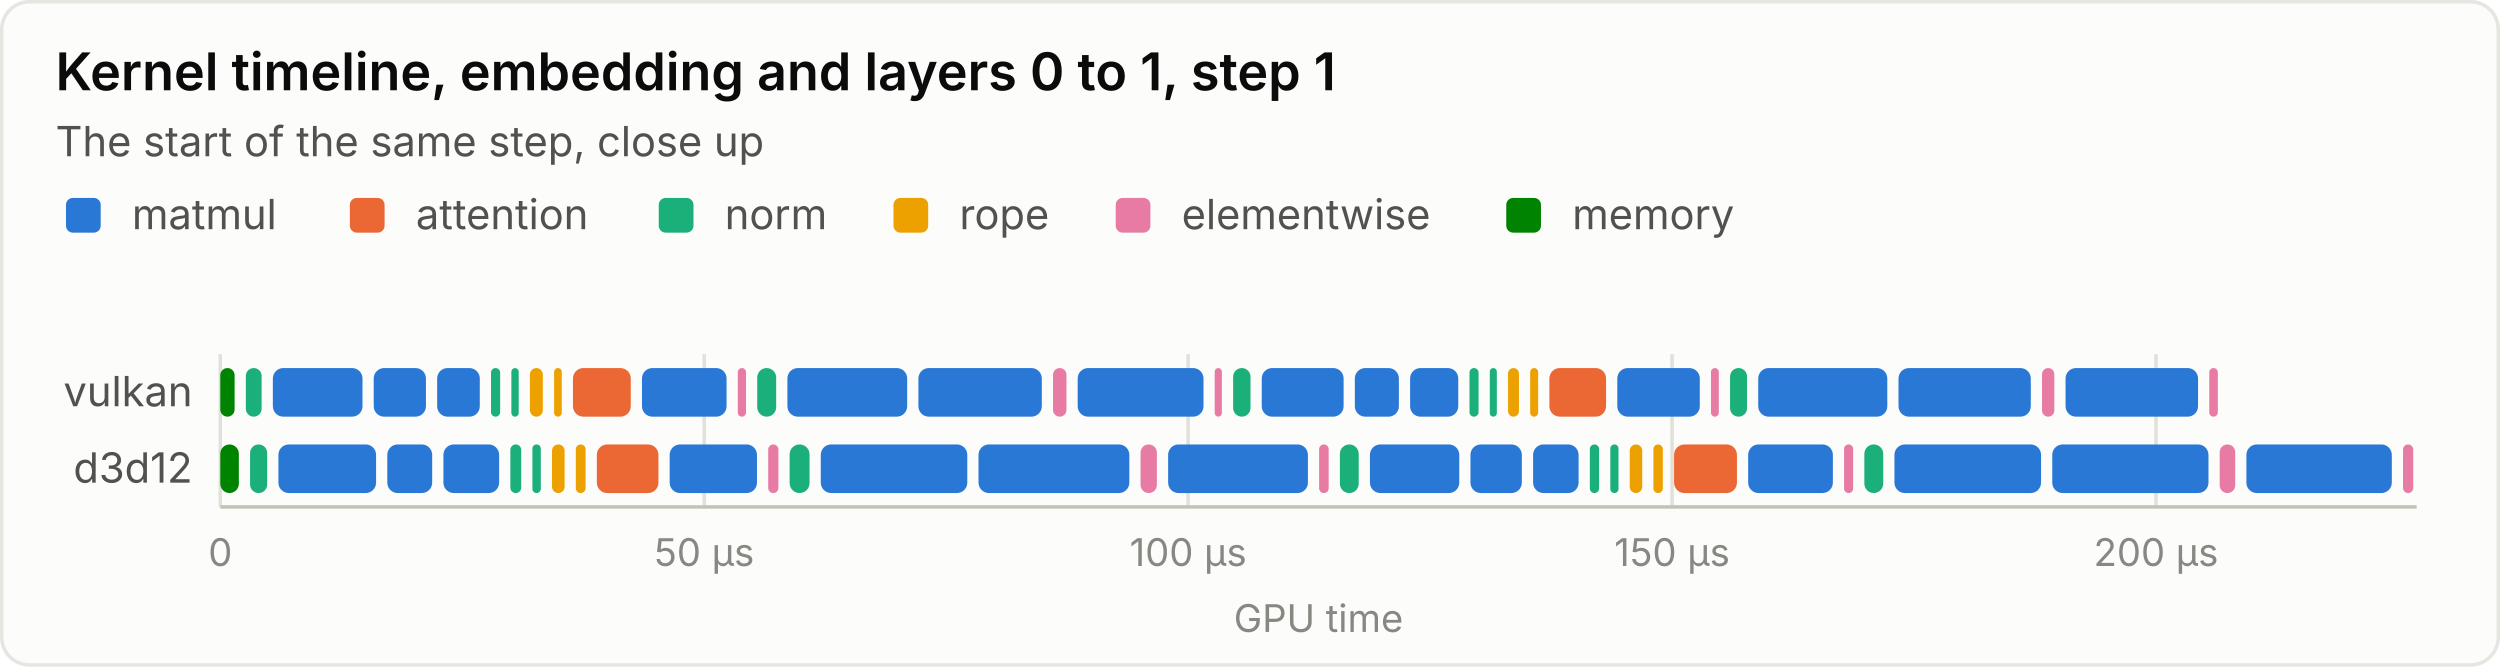
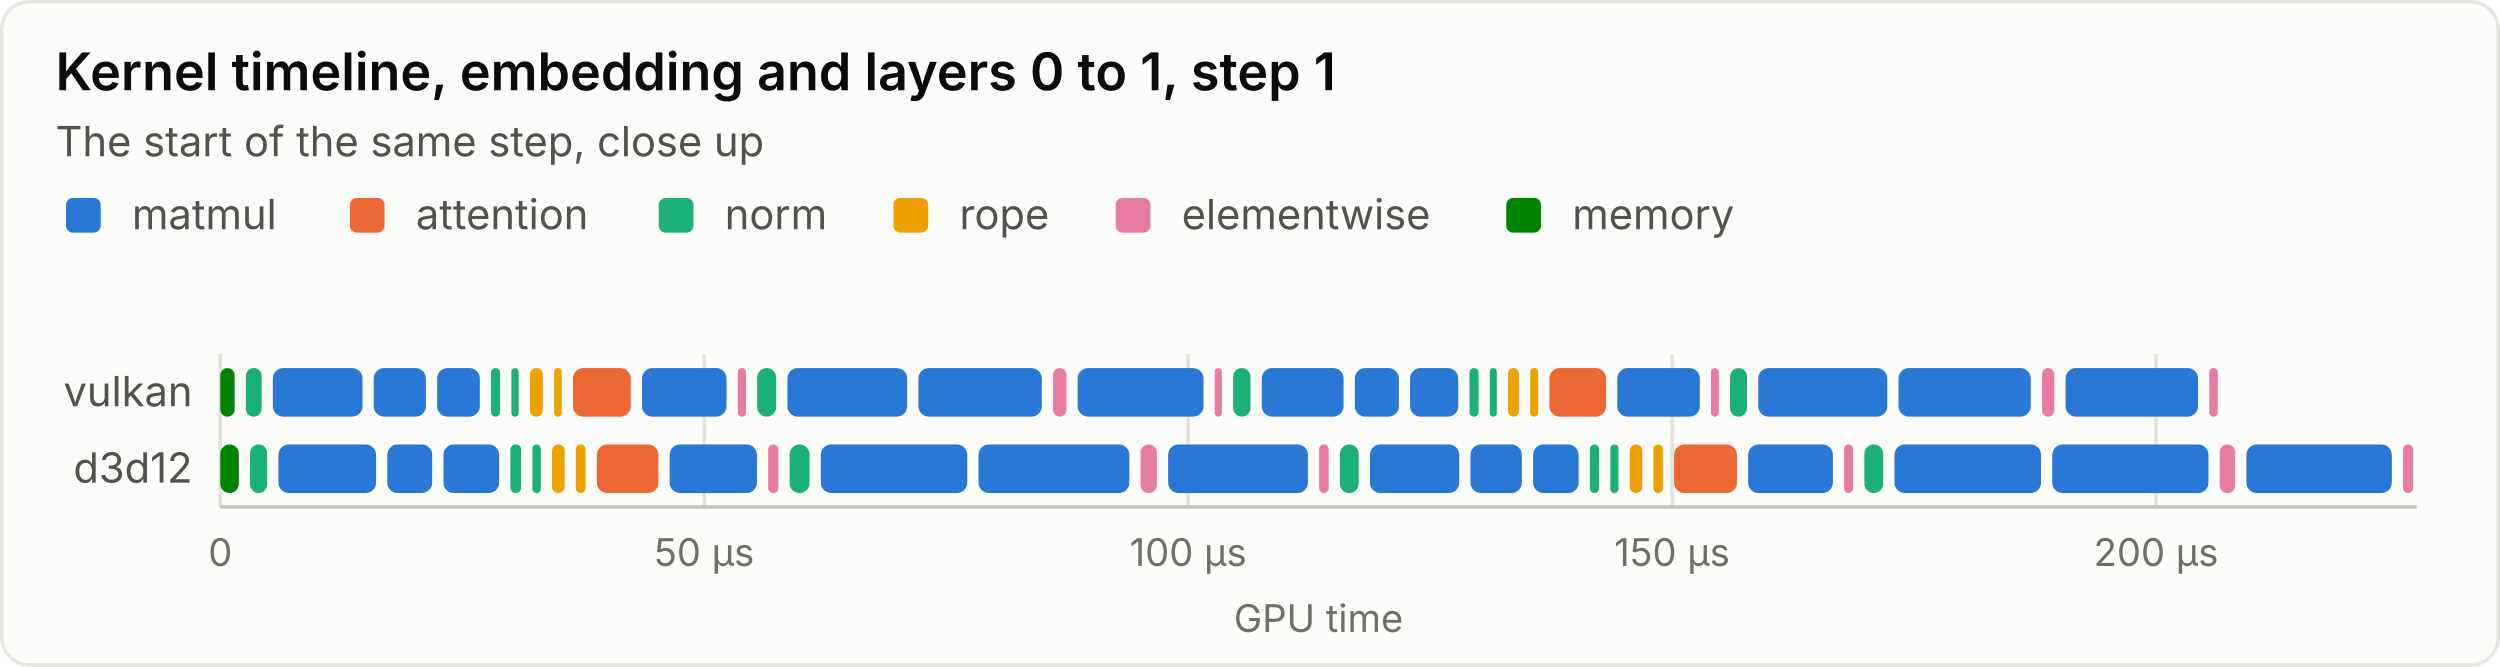
<svg xmlns="http://www.w3.org/2000/svg" width="720" height="192" viewBox="0 0 720 192" role="img" aria-labelledby="kernels-timeline_zoom-title kernels-timeline_zoom-desc">
-   <style>text{font-family:system-ui,-apple-system,'Segoe UI',sans-serif}.line{fill:none;stroke-width:2;stroke-linejoin:round;stroke-linecap:round}.bg{fill:#fcfcfb}.frame{fill:none;stroke:#e6e5e0}.t1{fill:#0b0b0b}.t2{fill:#52514e}.t3{fill:#898781}.grid{stroke:#e1e0d9}.axis{stroke:#c3c2b7}.ref{stroke:#52514e}.band{fill:#f0efec}.ring{stroke:#fcfcfb}.gap{stroke:#fcfcfb}.qx{fill:#f0efec}.fn{fill:#a3a29c}.sn{stroke:#a3a29c}.f0{fill:#2a78d6}.s0{stroke:#2a78d6}.f1{fill:#eb6834}.s1{stroke:#eb6834}.f2{fill:#1baf7a}.s2{stroke:#1baf7a}.f3{fill:#eda100}.s3{stroke:#eda100}.f4{fill:#e87ba4}.s4{stroke:#e87ba4}.f5{fill:#008300}.s5{stroke:#008300}.f6{fill:#6250d6}.s6{stroke:#6250d6}.f7{fill:#e34948}.s7{stroke:#e34948}.q0{fill:#cde2fb}.q1{fill:#b7d3f6}.q2{fill:#9ec5f4}.q3{fill:#86b6ef}.q4{fill:#6da7ec}.q5{fill:#5598e7}.q6{fill:#3987e5}.q7{fill:#2a78d6}.q8{fill:#256abf}.q9{fill:#1c5cab}.q10{fill:#184f95}.q11{fill:#104281}.q12{fill:#0d366b}.fgood{fill:#0ca30c}.sgood{stroke:#0ca30c}.fwarn{fill:#fab219}.swarn{stroke:#fab219}.fserious{fill:#ec835a}.sserious{stroke:#ec835a}.fcrit{fill:#d03b3b}.scrit{stroke:#d03b3b}@media (prefers-color-scheme:dark){.bg{fill:#1a1a19}.frame{fill:none;stroke:#2c2c2a}.t1{fill:#f0efec}.t2{fill:#c3c2b7}.t3{fill:#898781}.grid{stroke:#2c2c2a}.axis{stroke:#383835}.ref{stroke:#c3c2b7}.band{fill:#242423}.ring{stroke:#1a1a19}.gap{stroke:#1a1a19}.qx{fill:#242423}.fn{fill:#6f6e69}.sn{stroke:#6f6e69}.f0{fill:#3987e5}.s0{stroke:#3987e5}.f1{fill:#d95926}.s1{stroke:#d95926}.f2{fill:#199e70}.s2{stroke:#199e70}.f3{fill:#c98500}.s3{stroke:#c98500}.f4{fill:#d55181}.s4{stroke:#d55181}.f5{fill:#008300}.s5{stroke:#008300}.f6{fill:#9085e9}.s6{stroke:#9085e9}.f7{fill:#e66767}.s7{stroke:#e66767}.q0{fill:#0d366b}.q1{fill:#104281}.q2{fill:#184f95}.q3{fill:#1c5cab}.q4{fill:#256abf}.q5{fill:#2a78d6}.q6{fill:#3987e5}.q7{fill:#5598e7}.q8{fill:#6da7ec}.q9{fill:#86b6ef}.q10{fill:#9ec5f4}.q11{fill:#b7d3f6}.q12{fill:#cde2fb}}</style>
+   <style>text{font-family:system-ui,-apple-system,'Segoe UI',sans-serif}.line{fill:none;stroke-width:2;stroke-linejoin:round;stroke-linecap:round}.bg{fill:#fcfcfb}.frame{fill:none;stroke:#e6e5e0}.t1{fill:#0b0b0b}.t2{fill:#52514e}.t3{fill:#6f6e69}.grid{stroke:#e1e0d9}.axis{stroke:#c3c2b7}.ref{stroke:#52514e}.band{fill:#f0efec}.ring{stroke:#fcfcfb}.gap{stroke:#fcfcfb}.qx{fill:#f0efec}.qz{fill:#fcfcfb;stroke:#52514e}.emph{stroke:#52514e}.fn{fill:#a3a29c}.sn{stroke:#a3a29c}.f0{fill:#2a78d6}.s0{stroke:#2a78d6}.f1{fill:#eb6834}.s1{stroke:#eb6834}.f2{fill:#1baf7a}.s2{stroke:#1baf7a}.f3{fill:#eda100}.s3{stroke:#eda100}.f4{fill:#e87ba4}.s4{stroke:#e87ba4}.f5{fill:#008300}.s5{stroke:#008300}.f6{fill:#6250d6}.s6{stroke:#6250d6}.f7{fill:#e34948}.s7{stroke:#e34948}.q0{fill:#cde2fb}.q1{fill:#b7d3f6}.q2{fill:#9ec5f4}.q3{fill:#86b6ef}.q4{fill:#6da7ec}.q5{fill:#5598e7}.q6{fill:#3987e5}.q7{fill:#2a78d6}.q8{fill:#256abf}.q9{fill:#1c5cab}.q10{fill:#184f95}.q11{fill:#104281}.q12{fill:#0d366b}.fgood{fill:#0ca30c}.sgood{stroke:#0ca30c}.fwarn{fill:#fab219}.swarn{stroke:#fab219}.fserious{fill:#ec835a}.sserious{stroke:#ec835a}.fcrit{fill:#d03b3b}.scrit{stroke:#d03b3b}@media (prefers-color-scheme:dark){.bg{fill:#1a1a19}.frame{fill:none;stroke:#2c2c2a}.t1{fill:#f0efec}.t2{fill:#c3c2b7}.t3{fill:#898781}.grid{stroke:#2c2c2a}.axis{stroke:#383835}.ref{stroke:#c3c2b7}.band{fill:#242423}.ring{stroke:#1a1a19}.gap{stroke:#1a1a19}.qx{fill:#242423}.qz{fill:#1a1a19;stroke:#c3c2b7}.emph{stroke:#c3c2b7}.fn{fill:#6f6e69}.sn{stroke:#6f6e69}.f0{fill:#3987e5}.s0{stroke:#3987e5}.f1{fill:#d95926}.s1{stroke:#d95926}.f2{fill:#199e70}.s2{stroke:#199e70}.f3{fill:#c98500}.s3{stroke:#c98500}.f4{fill:#d55181}.s4{stroke:#d55181}.f5{fill:#008300}.s5{stroke:#008300}.f6{fill:#9085e9}.s6{stroke:#9085e9}.f7{fill:#e66767}.s7{stroke:#e66767}.q0{fill:#0d366b}.q1{fill:#104281}.q2{fill:#184f95}.q3{fill:#1c5cab}.q4{fill:#256abf}.q5{fill:#2a78d6}.q6{fill:#3987e5}.q7{fill:#5598e7}.q8{fill:#6da7ec}.q9{fill:#86b6ef}.q10{fill:#9ec5f4}.q11{fill:#b7d3f6}.q12{fill:#cde2fb}}</style>
  <rect class="bg" x="0" y="0" width="720" height="192" rx="8" />
  <rect class="frame" x="0.5" y="0.5" width="719" height="191" rx="8" />
  <text class="t1" x="16" y="26" font-size="15" font-weight="600">Kernel timeline, embedding and layers 0 to 1, step 1</text>
  <text class="t2" x="16" y="45" font-size="12">The start of the same step, close up</text>
  <rect class="f0" x="19" y="57" width="10" height="10" rx="2" />
  <text class="t2" x="38" y="66" font-size="12">matmul</text>
  <rect class="f1" x="100.76" y="57" width="10" height="10" rx="2" />
  <text class="t2" x="119.76" y="66" font-size="12">attention</text>
  <rect class="f2" x="189.72" y="57" width="10" height="10" rx="2" />
  <text class="t2" x="208.72" y="66" font-size="12">norm</text>
  <rect class="f3" x="257.32" y="57" width="10" height="10" rx="2" />
  <text class="t2" x="276.32" y="66" font-size="12">rope</text>
  <rect class="f4" x="321.32" y="57" width="10" height="10" rx="2" />
  <text class="t2" x="340.32" y="66" font-size="12">elementwise</text>
  <rect class="f5" x="433.8" y="57" width="10" height="10" rx="2" />
  <text class="t2" x="452.8" y="66" font-size="12">memory</text>
  <line class="grid" x1="63.44" y1="102" x2="63.44" y2="146" stroke-width="1" />
  <line class="grid" x1="202.81" y1="102" x2="202.81" y2="146" stroke-width="1" />
  <line class="grid" x1="342.18" y1="102" x2="342.18" y2="146" stroke-width="1" />
  <line class="grid" x1="481.55" y1="102" x2="481.55" y2="146" stroke-width="1" />
  <line class="grid" x1="620.92" y1="102" x2="620.92" y2="146" stroke-width="1" />
  <text class="t2" x="55.44" y="117" font-size="12" text-anchor="end">vulkan</text>
  <text class="t2" x="55.44" y="139" font-size="12" text-anchor="end">d3d12</text>
  <rect class="f5" x="63.44" y="106" width="4.13" height="14" rx="2.07" />
  <rect class="f2" x="70.8" y="106" width="4.55" height="14" rx="2.27" />
  <rect class="f0" x="78.58" y="106" width="25.82" height="14" rx="3" />
  <rect class="f0" x="107.63" y="106" width="15.04" height="14" rx="3" />
  <rect class="f0" x="125.9" y="106" width="12.28" height="14" rx="3" />
  <rect class="f2" x="141.41" y="106" width="2.63" height="14" rx="1.31" />
  <rect class="f2" x="147.27" y="106" width="2.12" height="14" rx="1.06" />
  <rect class="f3" x="152.62" y="106" width="3.72" height="14" rx="1.86" />
  <rect class="f3" x="159.58" y="106" width="2.21" height="14" rx="1.1" />
  <rect class="f1" x="165.01" y="106" width="16.65" height="14" rx="3" />
  <rect class="f0" x="184.89" y="106" width="24.36" height="14" rx="3" />
  <rect class="f4" x="212.48" y="106" width="2.37" height="14" rx="1.18" />
  <rect class="f2" x="218.08" y="106" width="5.46" height="14" rx="2.73" />
  <rect class="f0" x="226.77" y="106" width="34.5" height="14" rx="3" />
  <rect class="f0" x="264.5" y="106" width="35.54" height="14" rx="3" />
  <rect class="f4" x="303.27" y="106" width="3.87" height="14" rx="1.93" />
  <rect class="f0" x="310.37" y="106" width="36.24" height="14" rx="3" />
  <rect class="f4" x="349.83" y="106" width="2.07" height="14" rx="1.04" />
  <rect class="f2" x="355.14" y="106" width="5.01" height="14" rx="2.51" />
  <rect class="f0" x="363.38" y="106" width="23.58" height="14" rx="3" />
  <rect class="f0" x="390.19" y="106" width="12.69" height="14" rx="3" />
  <rect class="f0" x="406.11" y="106" width="13.87" height="14" rx="3" />
  <rect class="f2" x="423.21" y="106" width="2.62" height="14" rx="1.31" />
  <rect class="f2" x="429.06" y="106" width="2.03" height="14" rx="1.01" />
  <rect class="f3" x="434.32" y="106" width="3.14" height="14" rx="1.57" />
  <rect class="f3" x="440.69" y="106" width="2.3" height="14" rx="1.15" />
  <rect class="f1" x="446.22" y="106" width="16.32" height="14" rx="3" />
  <rect class="f0" x="465.78" y="106" width="23.76" height="14" rx="3" />
  <rect class="f4" x="492.76" y="106" width="2.26" height="14" rx="1.13" />
  <rect class="f2" x="498.26" y="106" width="4.89" height="14" rx="2.44" />
  <rect class="f0" x="506.37" y="106" width="37.17" height="14" rx="3" />
  <rect class="f0" x="546.77" y="106" width="38.1" height="14" rx="3" />
  <rect class="f4" x="588.1" y="106" width="3.55" height="14" rx="1.77" />
  <rect class="f0" x="594.88" y="106" width="38.16" height="14" rx="3" />
  <rect class="f4" x="636.27" y="106" width="2.46" height="14" rx="1.23" />
  <rect class="f5" x="63.44" y="128" width="5.35" height="14" rx="2.68" />
  <rect class="f2" x="72.02" y="128" width="4.93" height="14" rx="2.47" />
  <rect class="f0" x="80.18" y="128" width="28.13" height="14" rx="3" />
  <rect class="f0" x="111.54" y="128" width="12.93" height="14" rx="3" />
  <rect class="f0" x="127.7" y="128" width="16.05" height="14" rx="3" />
  <rect class="f2" x="146.98" y="128" width="3.13" height="14" rx="1.56" />
  <rect class="f2" x="153.33" y="128" width="2.42" height="14" rx="1.21" />
  <rect class="f3" x="158.98" y="128" width="3.63" height="14" rx="1.81" />
  <rect class="f3" x="165.83" y="128" width="2.82" height="14" rx="1.41" />
  <rect class="f1" x="171.89" y="128" width="17.74" height="14" rx="3" />
  <rect class="f0" x="192.86" y="128" width="25.15" height="14" rx="3" />
  <rect class="f4" x="221.24" y="128" width="2.94" height="14" rx="1.47" />
  <rect class="f2" x="227.41" y="128" width="5.74" height="14" rx="2.87" />
  <rect class="f0" x="236.38" y="128" width="42.2" height="14" rx="3" />
  <rect class="f0" x="281.81" y="128" width="43.44" height="14" rx="3" />
  <rect class="f4" x="328.48" y="128" width="4.7" height="14" rx="2.35" />
  <rect class="f0" x="336.42" y="128" width="40.26" height="14" rx="3" />
  <rect class="f4" x="379.9" y="128" width="2.76" height="14" rx="1.38" />
  <rect class="f2" x="385.89" y="128" width="5.42" height="14" rx="2.71" />
  <rect class="f0" x="394.54" y="128" width="25.73" height="14" rx="3" />
  <rect class="f0" x="423.49" y="128" width="14.8" height="14" rx="3" />
  <rect class="f0" x="441.53" y="128" width="13.11" height="14" rx="3" />
  <rect class="f2" x="457.87" y="128" width="2.67" height="14" rx="1.34" />
  <rect class="f2" x="463.77" y="128" width="2.36" height="14" rx="1.18" />
  <rect class="f3" x="469.36" y="128" width="3.6" height="14" rx="1.8" />
  <rect class="f3" x="476.18" y="128" width="2.72" height="14" rx="1.36" />
  <rect class="f1" x="482.13" y="128" width="18.11" height="14" rx="3" />
  <rect class="f0" x="503.47" y="128" width="24.4" height="14" rx="3" />
  <rect class="f4" x="531.09" y="128" width="2.61" height="14" rx="1.3" />
  <rect class="f2" x="536.93" y="128" width="5.44" height="14" rx="2.72" />
  <rect class="f0" x="545.6" y="128" width="42.22" height="14" rx="3" />
  <rect class="f0" x="591.05" y="128" width="44.99" height="14" rx="3" />
  <rect class="f4" x="639.27" y="128" width="4.47" height="14" rx="2.23" />
  <rect class="f0" x="646.96" y="128" width="41.88" height="14" rx="3" />
  <rect class="f4" x="692.07" y="128" width="2.93" height="14" rx="1.47" />
  <text class="t3" x="63.44" y="163" font-size="11" text-anchor="middle">0</text>
  <text class="t3" x="202.81" y="163" font-size="11" text-anchor="middle">50 µs</text>
  <text class="t3" x="342.18" y="163" font-size="11" text-anchor="middle">100 µs</text>
  <text class="t3" x="481.55" y="163" font-size="11" text-anchor="middle">150 µs</text>
  <text class="t3" x="620.92" y="163" font-size="11" text-anchor="middle">200 µs</text>
  <line class="axis" x1="63.44" y1="146" x2="696" y2="146" stroke-width="1" />
  <text class="t3" x="379.72" y="182" font-size="11" text-anchor="middle">GPU time</text>
</svg>
